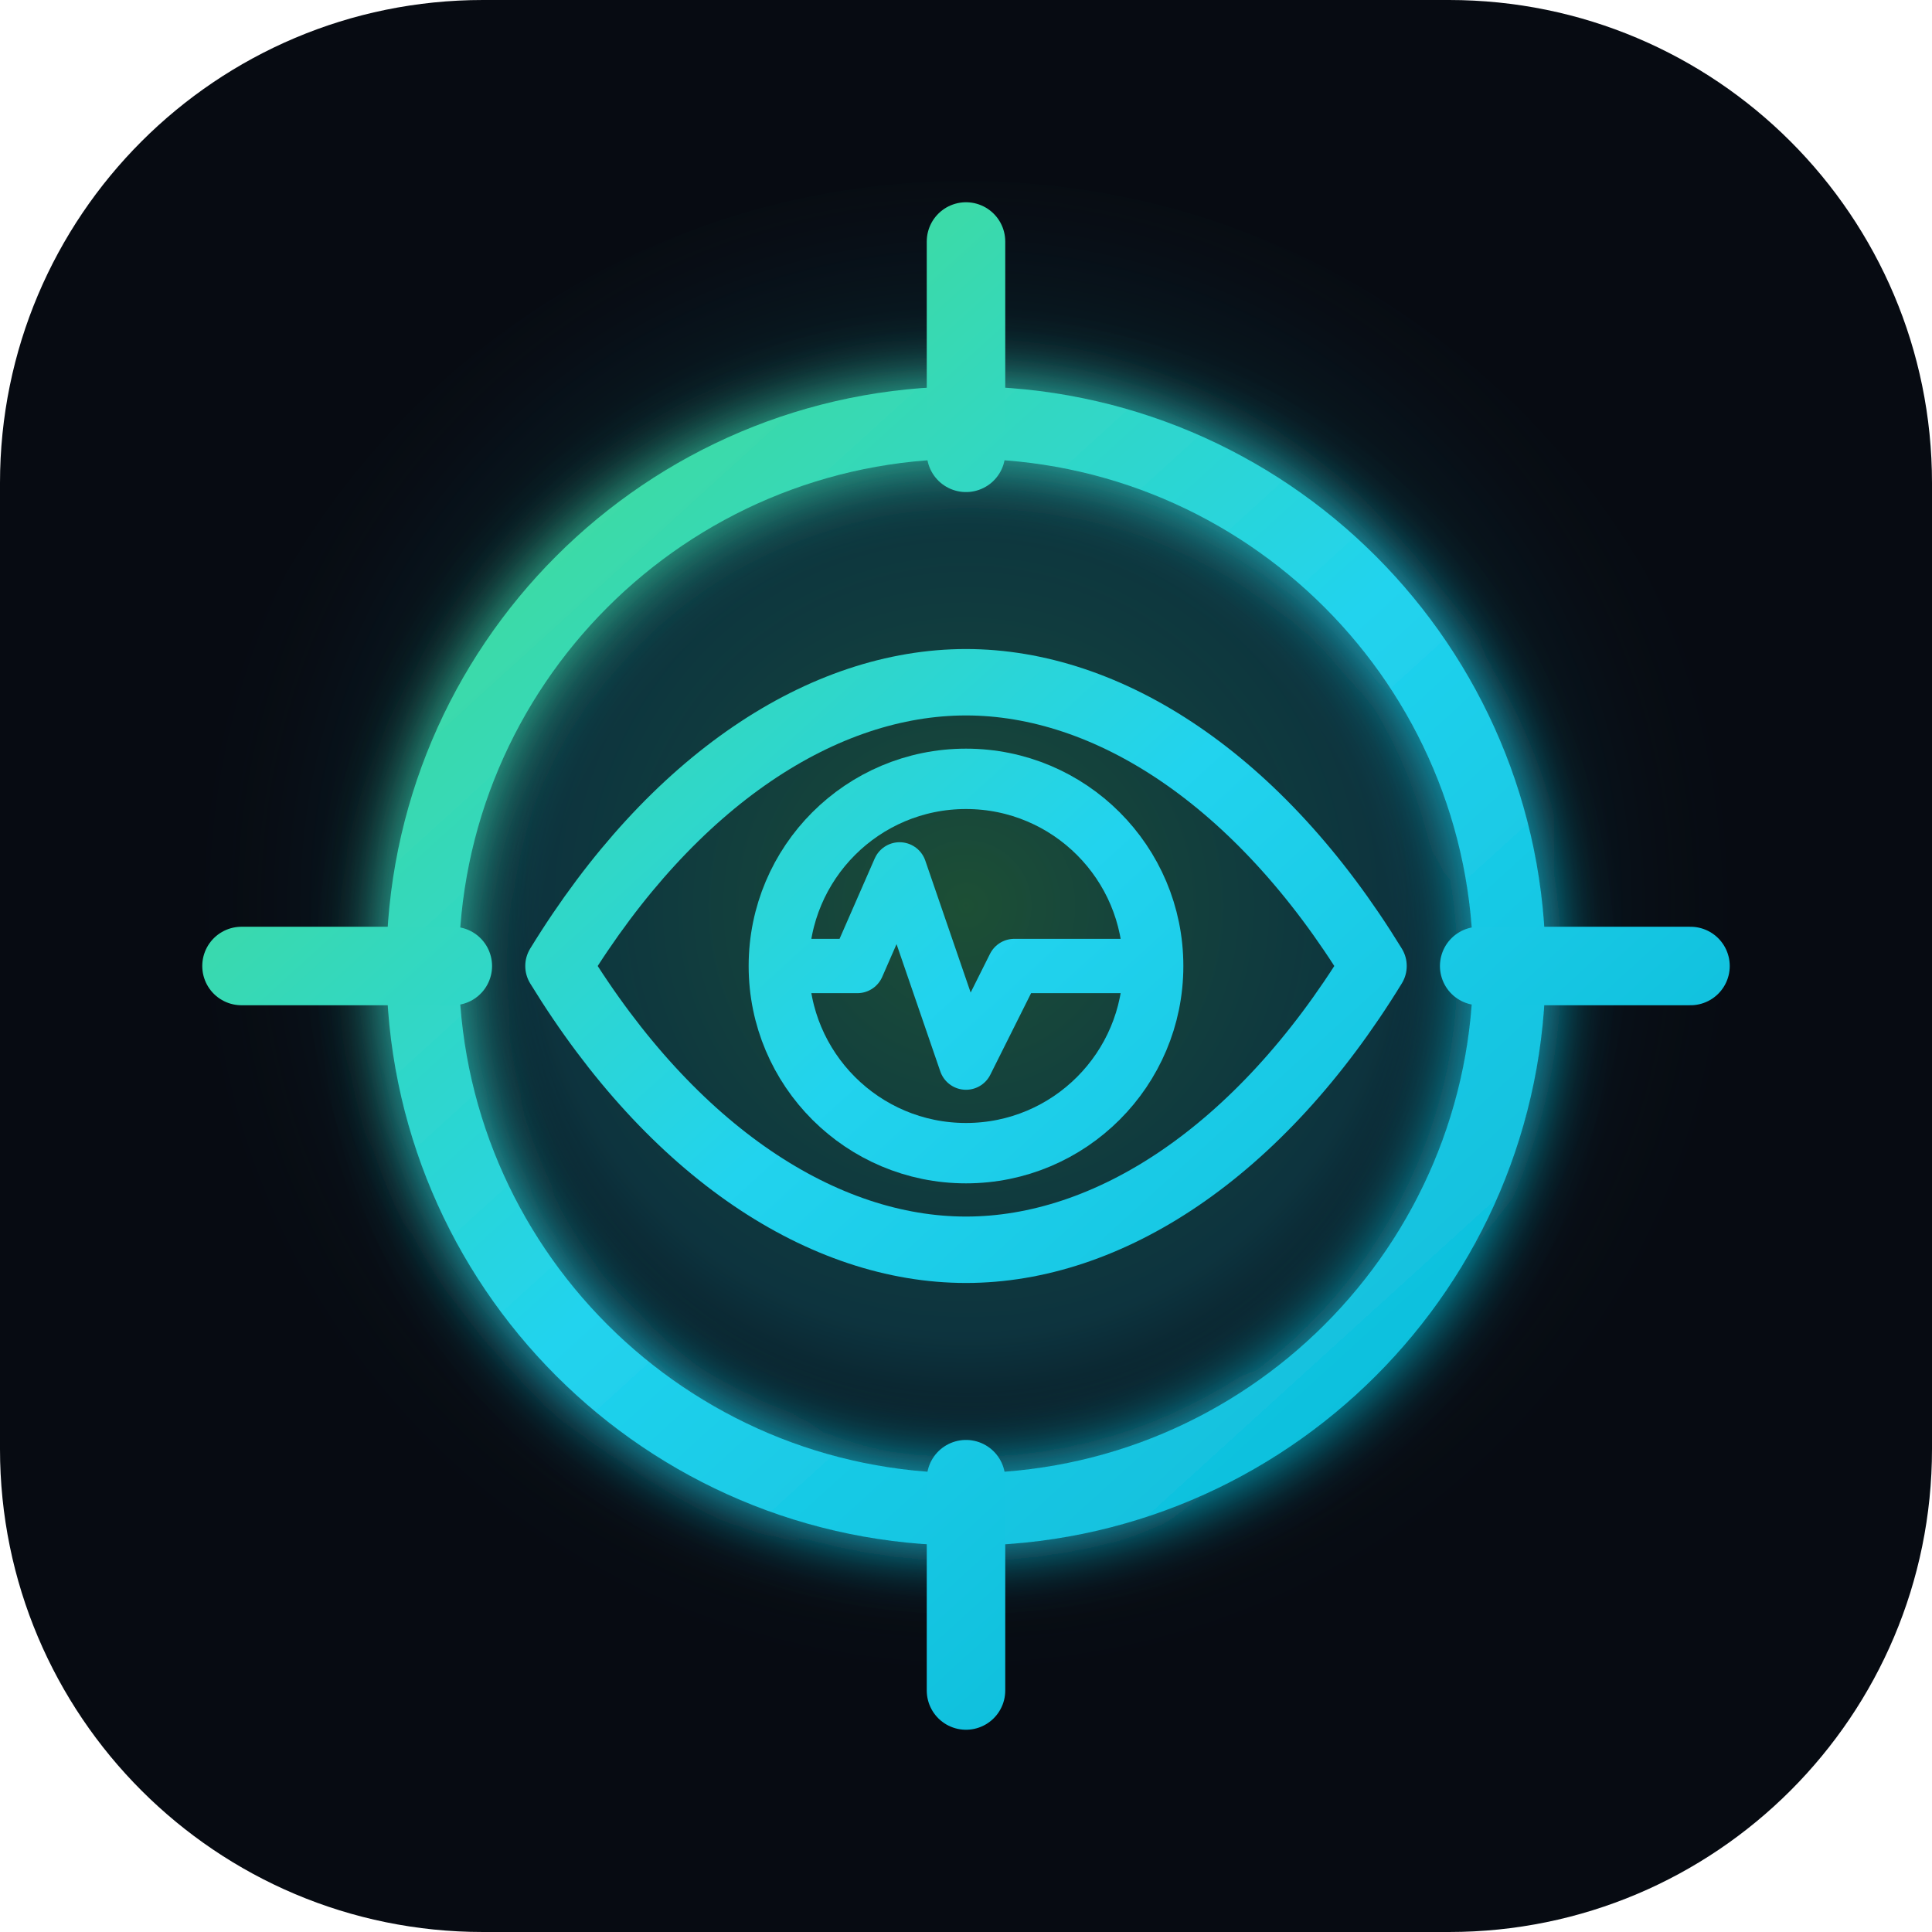
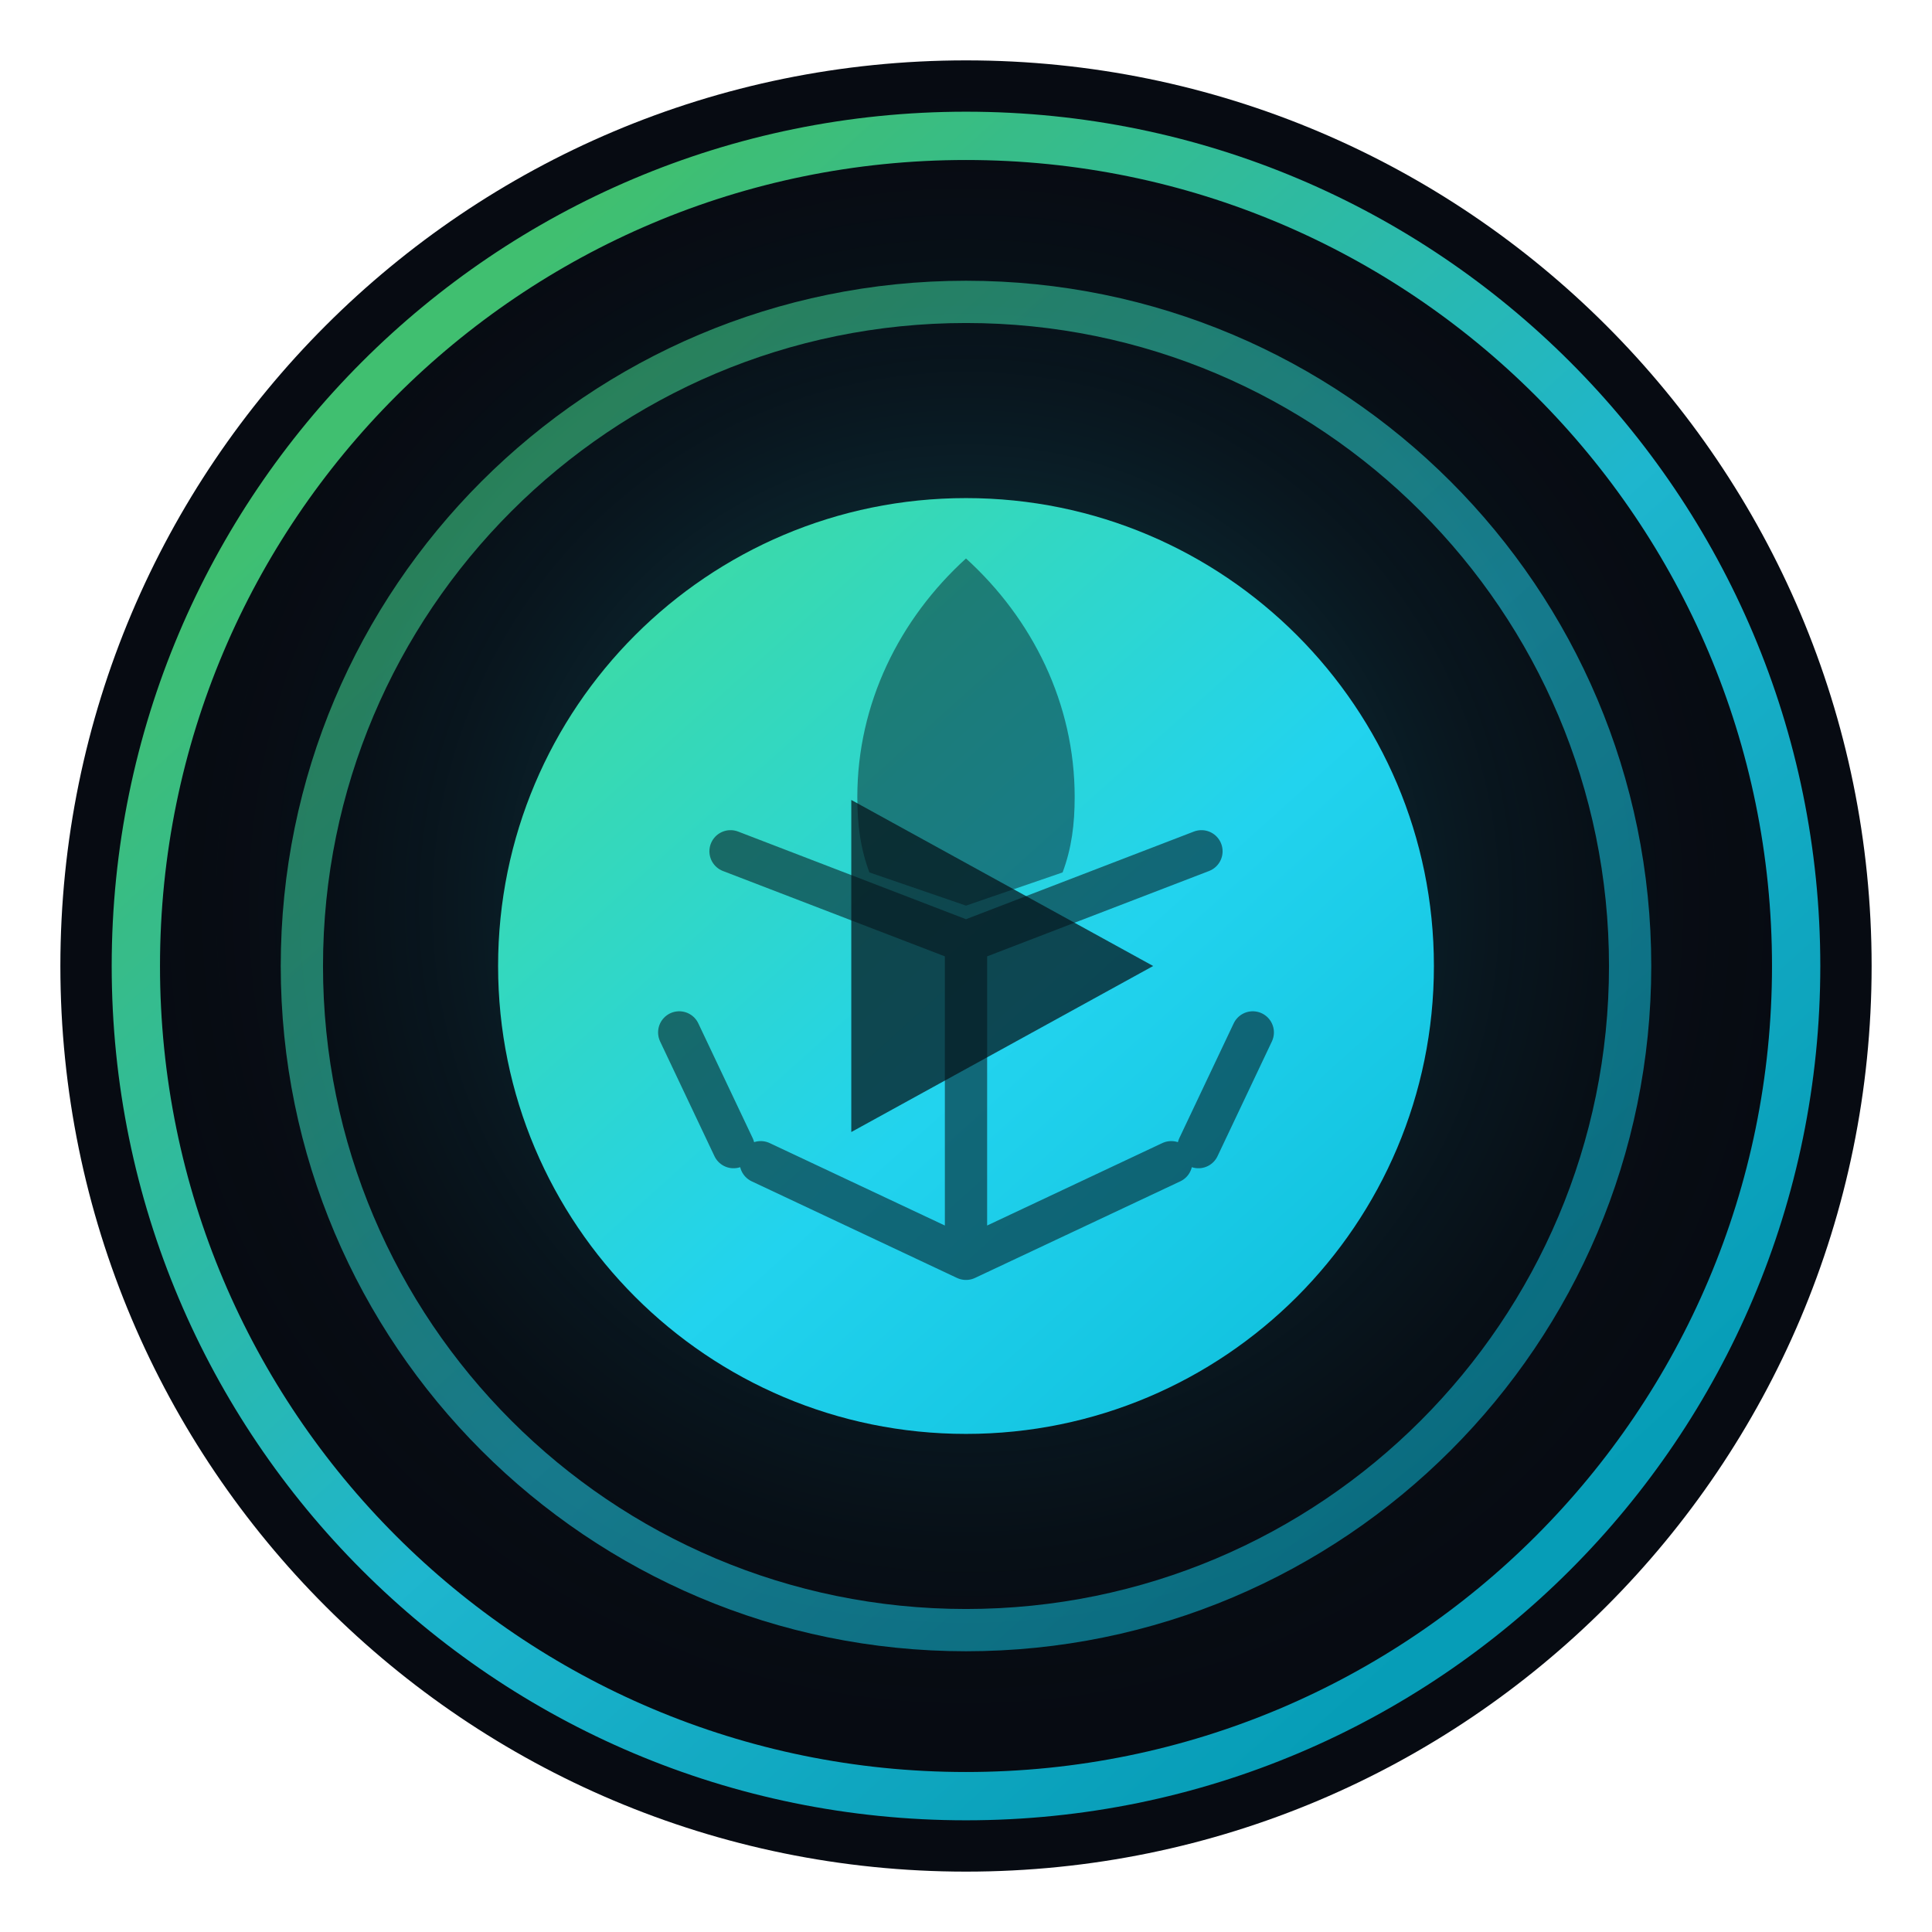
<svg xmlns="http://www.w3.org/2000/svg" viewBox="0 0 64 64" fill="none" role="img" aria-label="MatchMind AI">
  <defs>
-     <linearGradient id="mm-g" x1="12" y1="10" x2="52" y2="54" gradientUnits="userSpaceOnUse">
+     <linearGradient id="mm-g" x1="14" y1="12" x2="50" y2="52" gradientUnits="userSpaceOnUse">
      <stop stop-color="#4ade80" />
-       <stop offset="0.5" stop-color="#22d3ee" />
+       <stop offset="0.55" stop-color="#22d3ee" />
      <stop offset="1" stop-color="#06b6d4" />
    </linearGradient>
-     <radialGradient id="mm-glow" cx="32" cy="30" r="26" gradientUnits="userSpaceOnUse">
-       <stop stop-color="#4ade80" stop-opacity="0.32" />
-       <stop offset="0.55" stop-color="#22d3ee" stop-opacity="0.2" />
-       <stop offset="1" stop-color="#0a1018" stop-opacity="0" />
+     <radialGradient id="mm-glow" cx="32" cy="30" r="28" gradientUnits="userSpaceOnUse">
+       <stop stop-color="#22d3ee" stop-opacity="0.4" />
+       <stop offset="1" stop-color="#070b12" stop-opacity="0" />
    </radialGradient>
-     <filter id="mm-soft" x="-20%" y="-20%" width="140%" height="140%">
-       <feGaussianBlur stdDeviation="1.1" result="b" />
-       <feMerge>
-         <feMergeNode in="b" />
-         <feMergeNode in="SourceGraphic" />
-       </feMerge>
-     </filter>
  </defs>
-   <rect width="64" height="64" rx="16" fill="#070b12" />
-   <circle cx="32" cy="32" r="26" fill="url(#mm-glow)" />
-   <circle cx="32" cy="32" r="18" stroke="url(#mm-g)" stroke-width="2.4" filter="url(#mm-soft)" />
-   <path d="M32 8v7M32 49v7M8 32h7M49 32h7" stroke="url(#mm-g)" stroke-width="2.6" stroke-linecap="round" />
-   <path d="M18.5 32c3.8-6.2 8.8-9.4 13.5-9.4S41.7 25.8 45.5 32c-3.8 6.2-8.8 9.4-13.5 9.4S22.3 38.2 18.5 32Z" stroke="url(#mm-g)" stroke-width="2.2" stroke-linejoin="round" />
-   <circle cx="32" cy="32" r="6.2" stroke="url(#mm-g)" stroke-width="2" />
-   <path d="M26.2 32h2.2l1.4-3.2 2.2 6.4 1.6-3.2H37.8" stroke="url(#mm-g)" stroke-width="1.8" stroke-linecap="round" stroke-linejoin="round" />
+   <circle cx="32" cy="32" r="30" fill="#070b12" />
+   <circle cx="32" cy="32" r="30" fill="url(#mm-glow)" />
+   <circle cx="32" cy="32" r="27.5" stroke="url(#mm-g)" stroke-width="1.6" opacity="0.85" />
+   <circle cx="32" cy="32" r="22" stroke="url(#mm-g)" stroke-width="1.4" opacity="0.55" />
+   <circle cx="32" cy="32" r="15.5" fill="url(#mm-g)" />
+   <path d="M32 18.5c2.2 2 3.6 4.8 3.6 7.9 0 .9-.1 1.7-.4 2.5l-3.2 1.1-3.2-1.1c-.3-.8-.4-1.6-.4-2.5 0-3.1 1.4-5.9 3.6-7.9Z" fill="#041018" opacity="0.45" />
+   <path d="M24.2 28.2 32 31.2l7.8-3M32 31.2v10.5M25.2 38.5 32 41.7l6.8-3.2M22.5 34.2l1.8 3.8M41.5 34.2l-1.8 3.8" stroke="#041018" stroke-width="1.4" stroke-linecap="round" stroke-linejoin="round" opacity="0.55" />
+   <path d="M28.2 26.5v11l10-5.5-10-5.5Z" fill="#041018" opacity="0.72" />
</svg>
